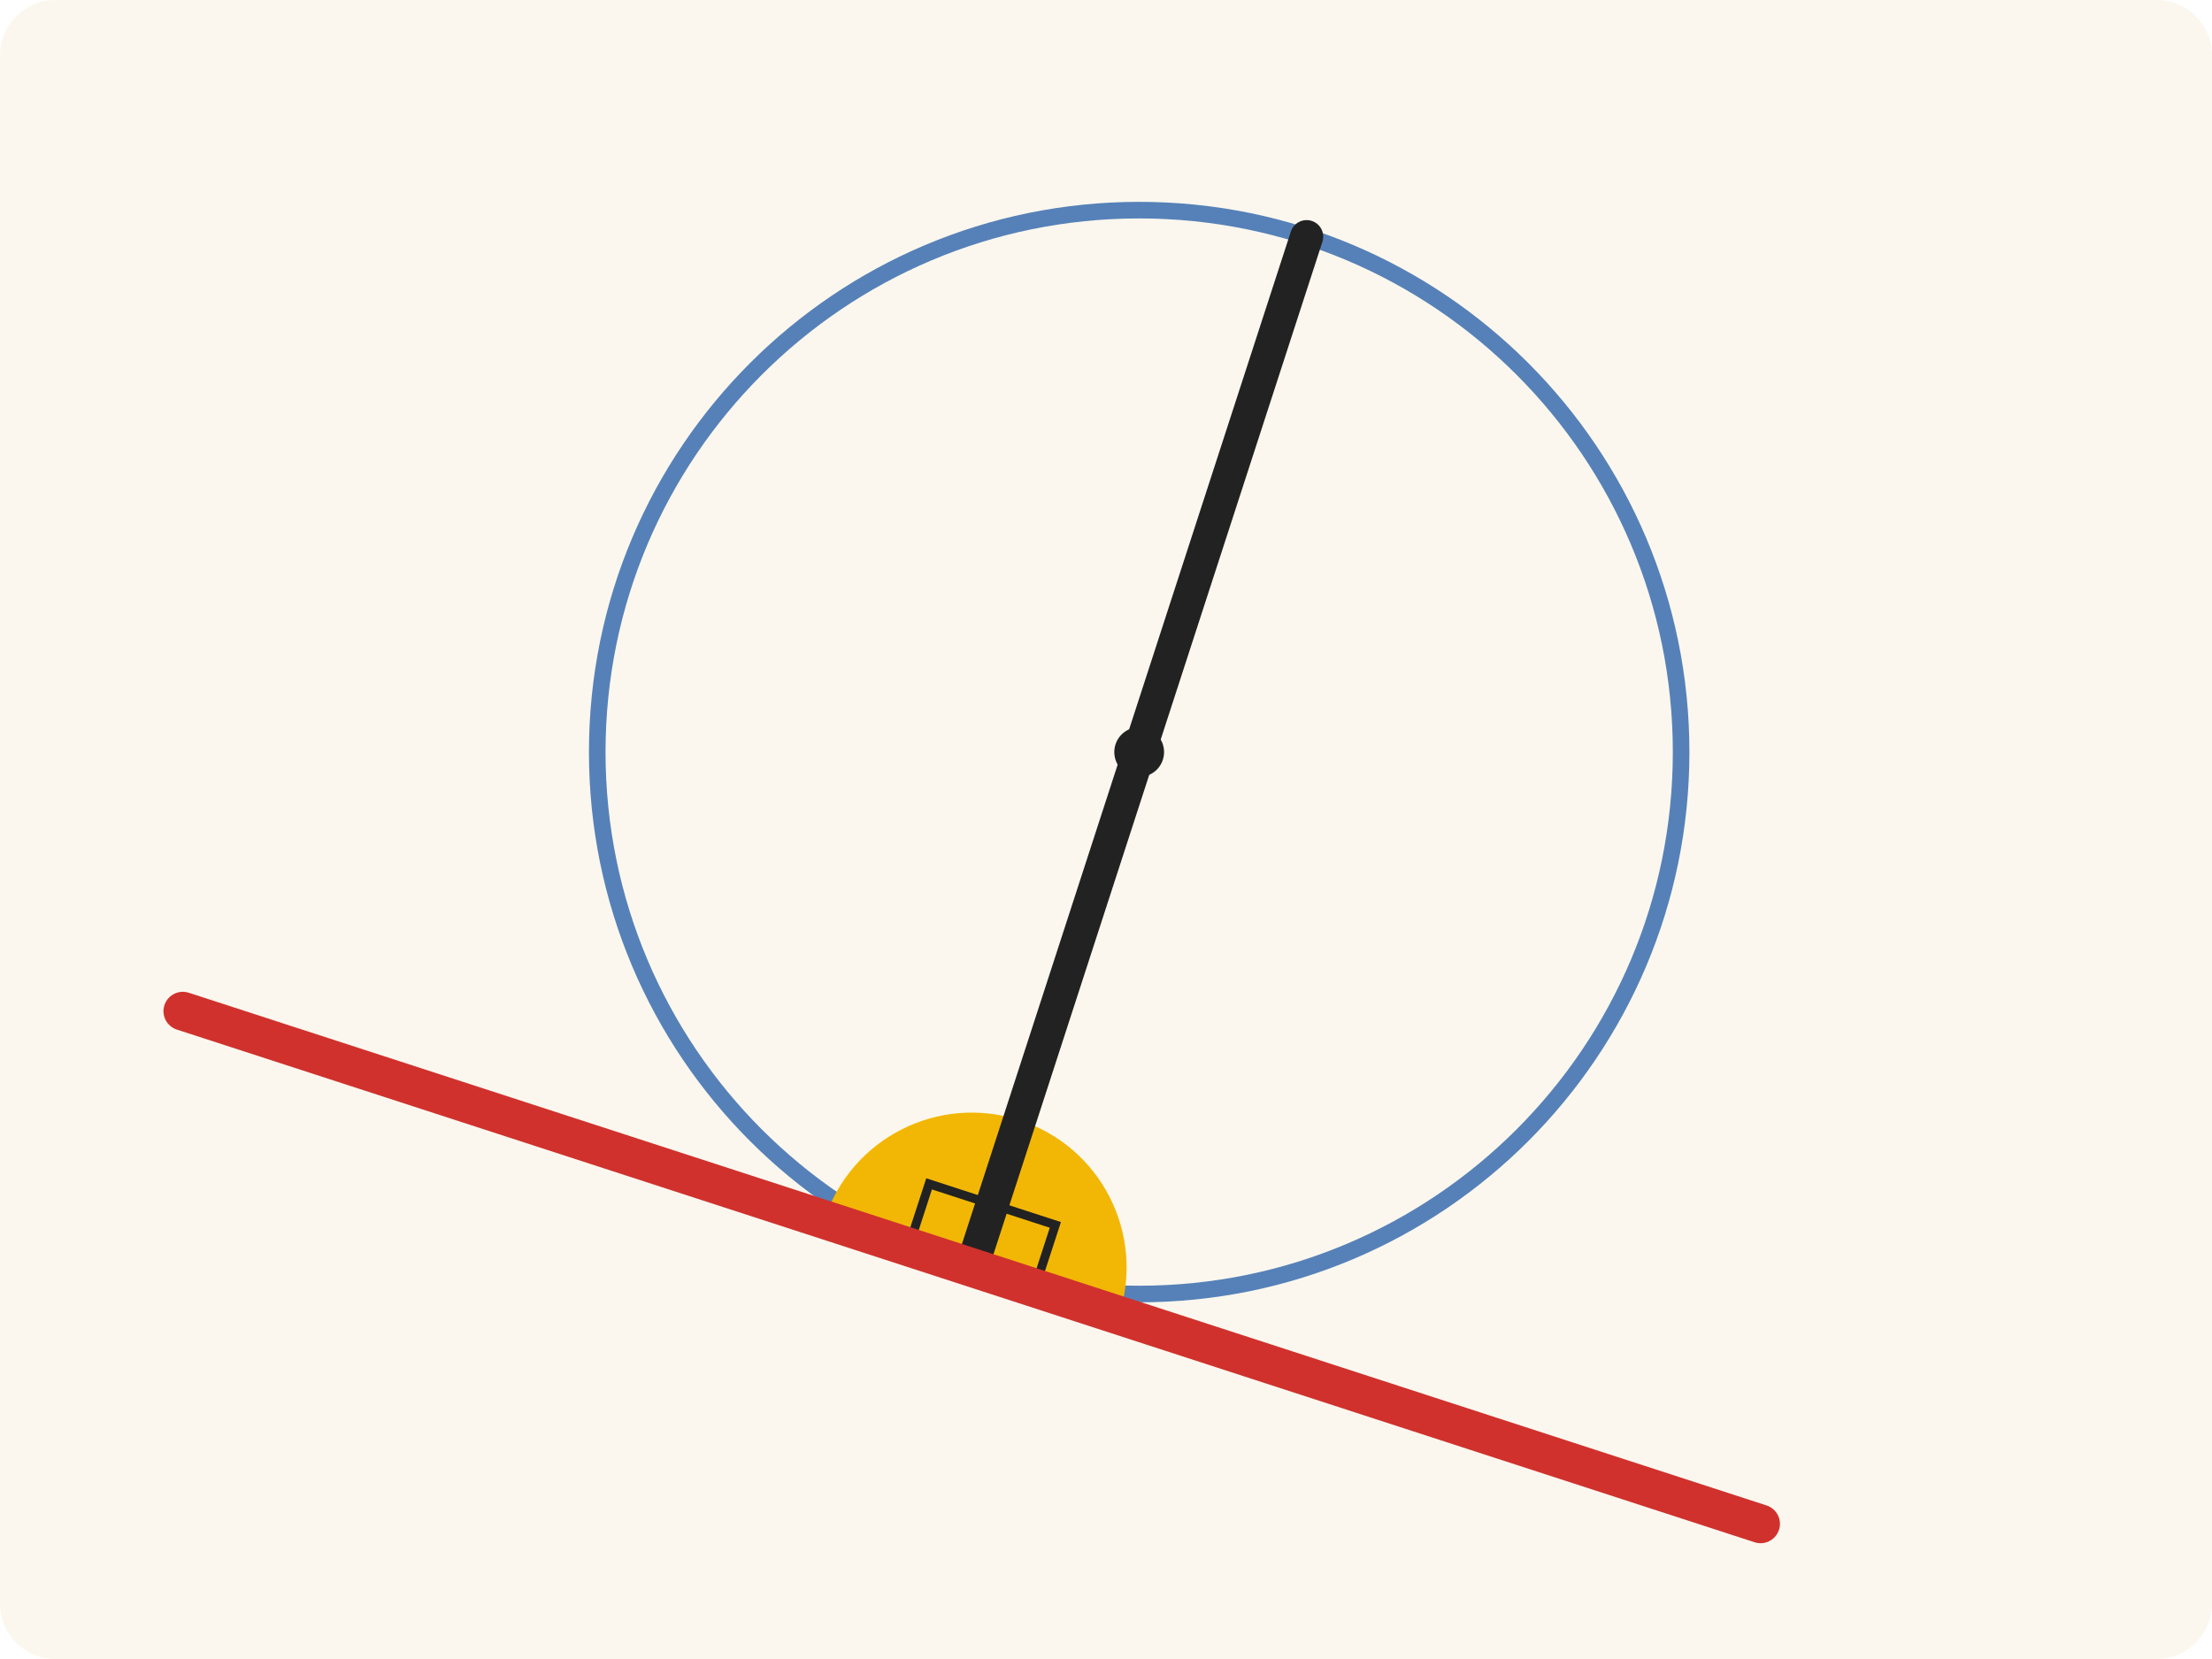
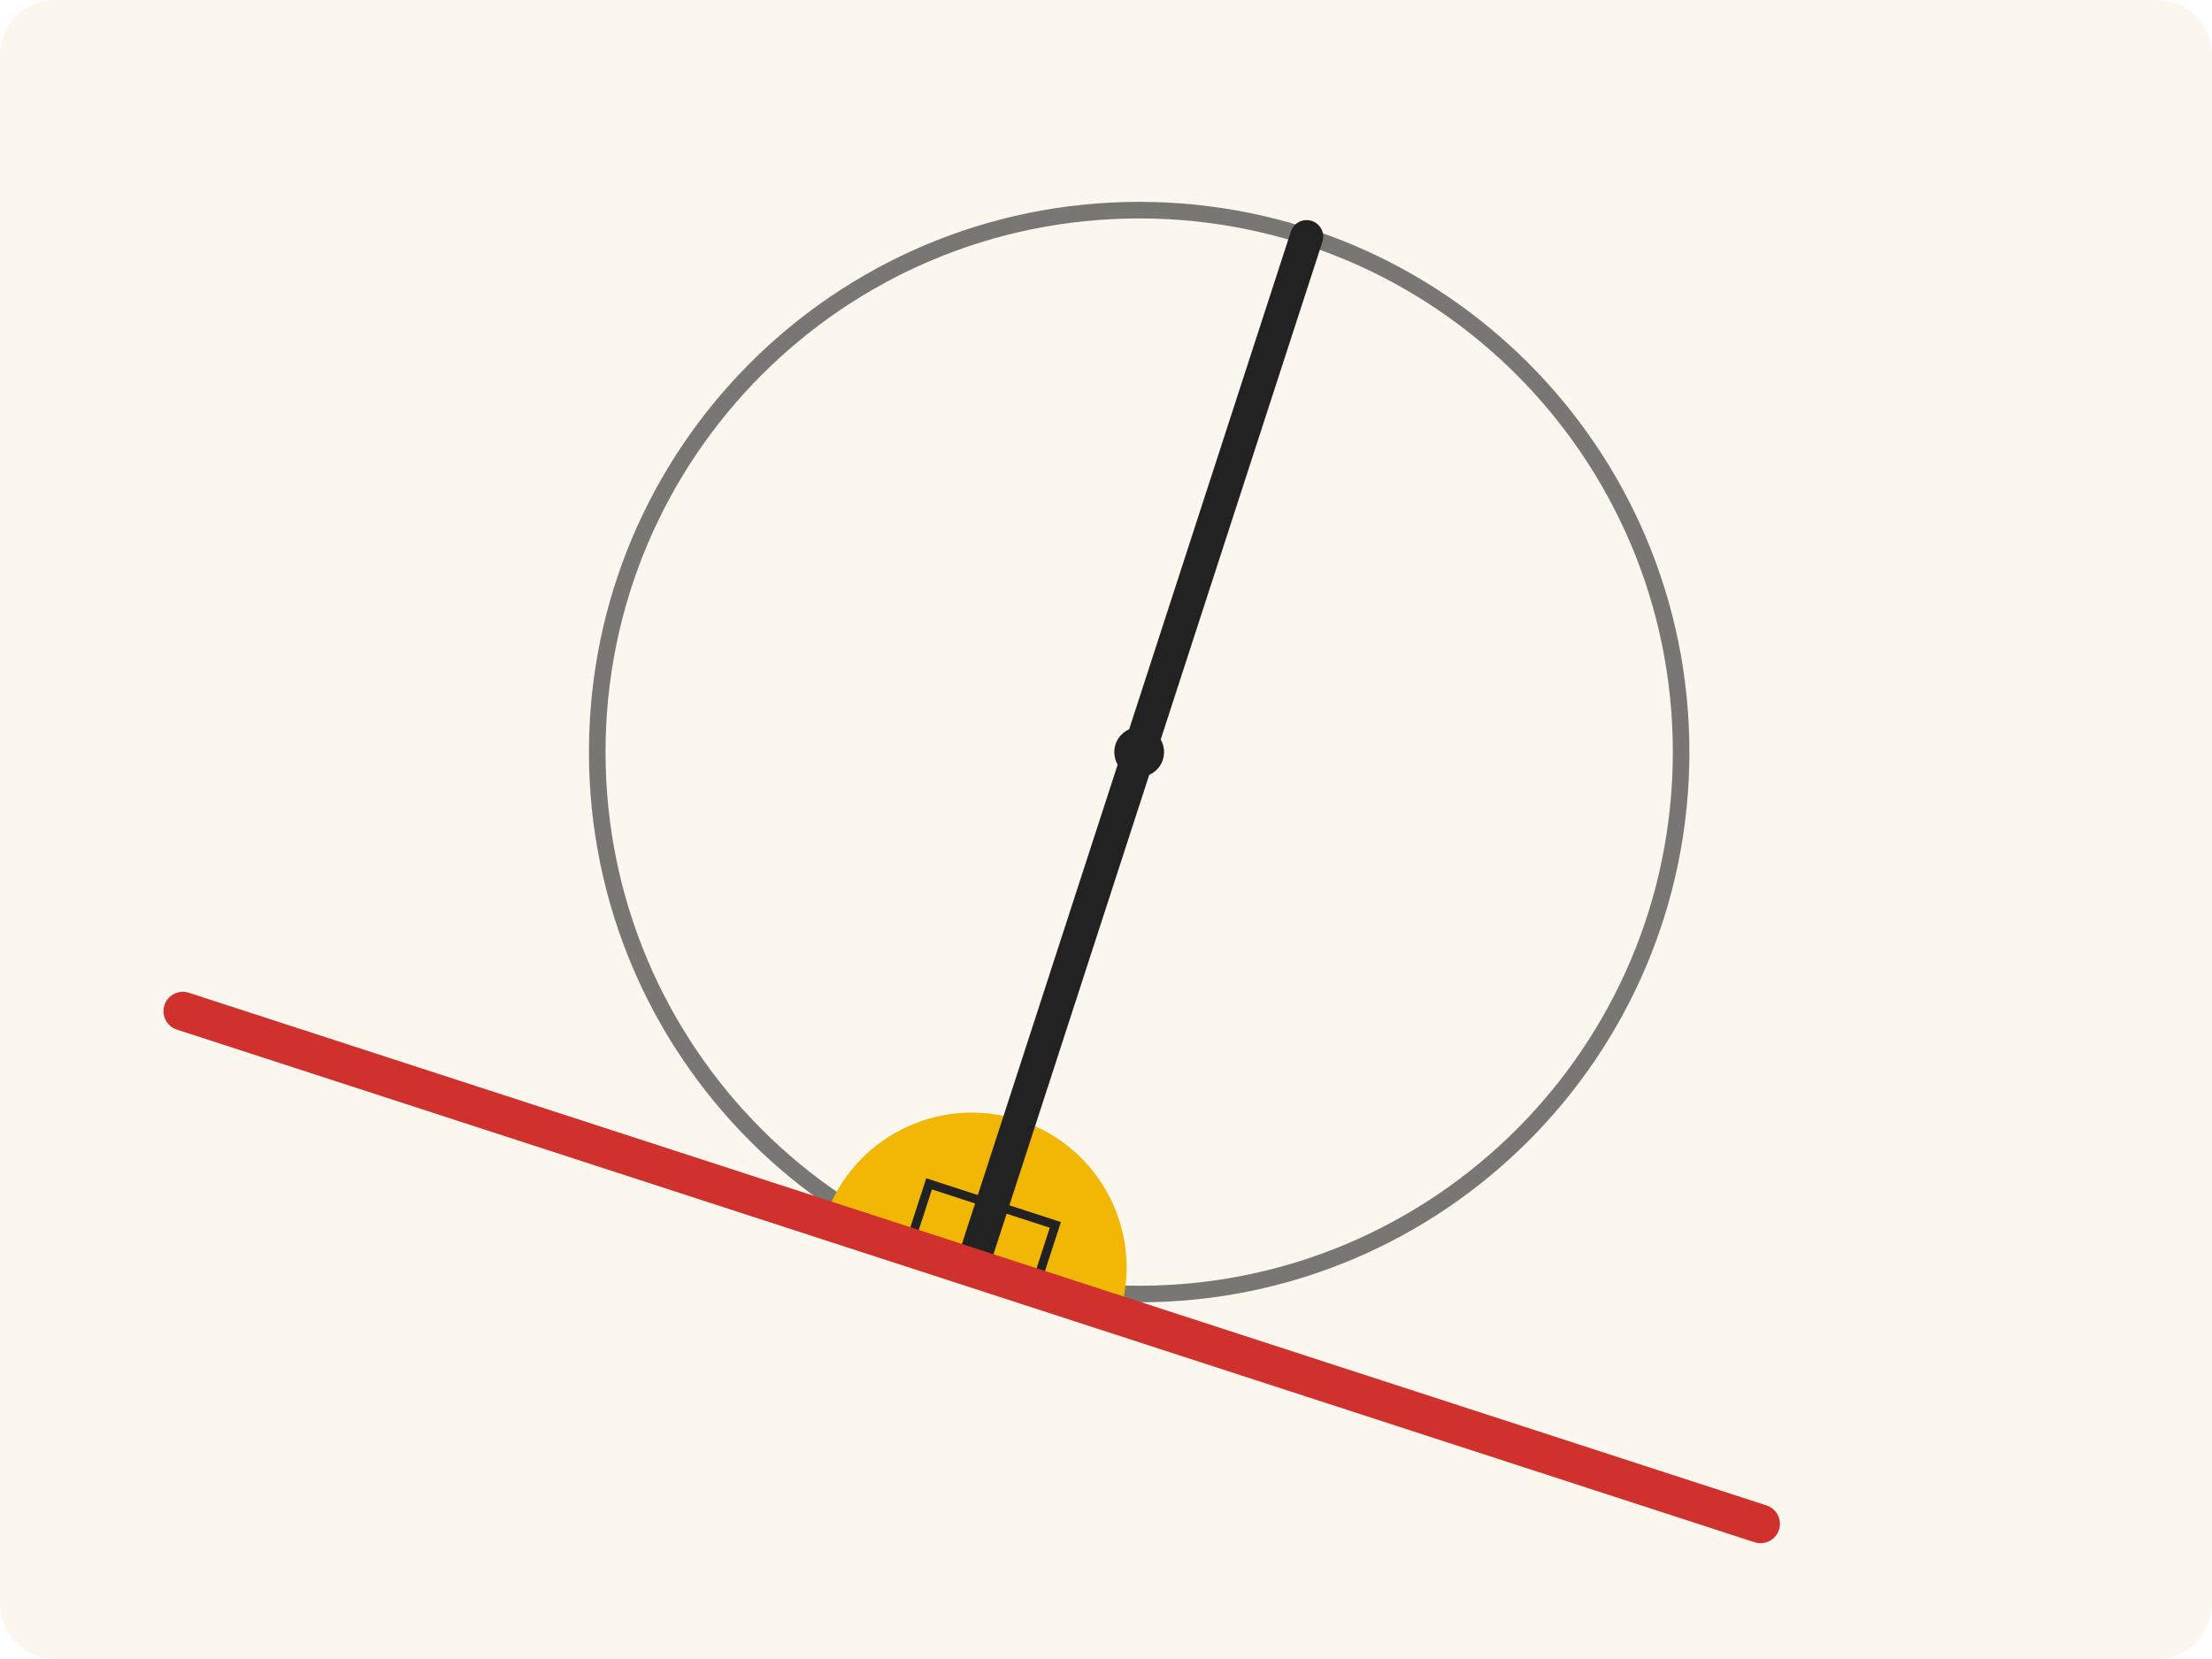
<svg xmlns="http://www.w3.org/2000/svg" viewBox="0 0 400 300" font-family="Georgia, 'Times New Roman', serif">
  <rect x="0" y="0" width="400" height="300" rx="10" fill="#fbf7ee" />
-   <circle cx="206.00" cy="136.00" r="98.00" fill="none" stroke="#1f5aa6" stroke-width="3" stroke-opacity="0.75" />
+   <circle cx="206.00" cy="136.00" r="98.00" fill="none" stroke="#222222" stroke-width="3" stroke-opacity="0.6" />
  <path d="M175.72,229.20 L149.09,220.55 A28,28 0 0,1 184.37,202.57 Z" fill="#f2b705" />
  <path d="M175.72,229.20 L184.37,202.57 A28,28 0 0,1 202.35,237.86 Z" fill="#f2b705" />
  <polyline points="179.42,217.79 168.01,214.08 164.30,225.50" fill="none" stroke="#222222" stroke-width="1.6" />
  <polyline points="179.42,217.79 190.84,221.50 187.13,232.91" fill="none" stroke="#222222" stroke-width="1.6" />
  <line x1="175.72" y1="229.20" x2="236.28" y2="42.80" stroke="#222222" stroke-width="6" stroke-linecap="round" />
  <line x1="33.06" y1="182.85" x2="318.37" y2="275.56" stroke="#d0312d" stroke-width="7" stroke-linecap="round" />
  <circle cx="206.00" cy="136.00" r="4.5" fill="#222222" />
</svg>
